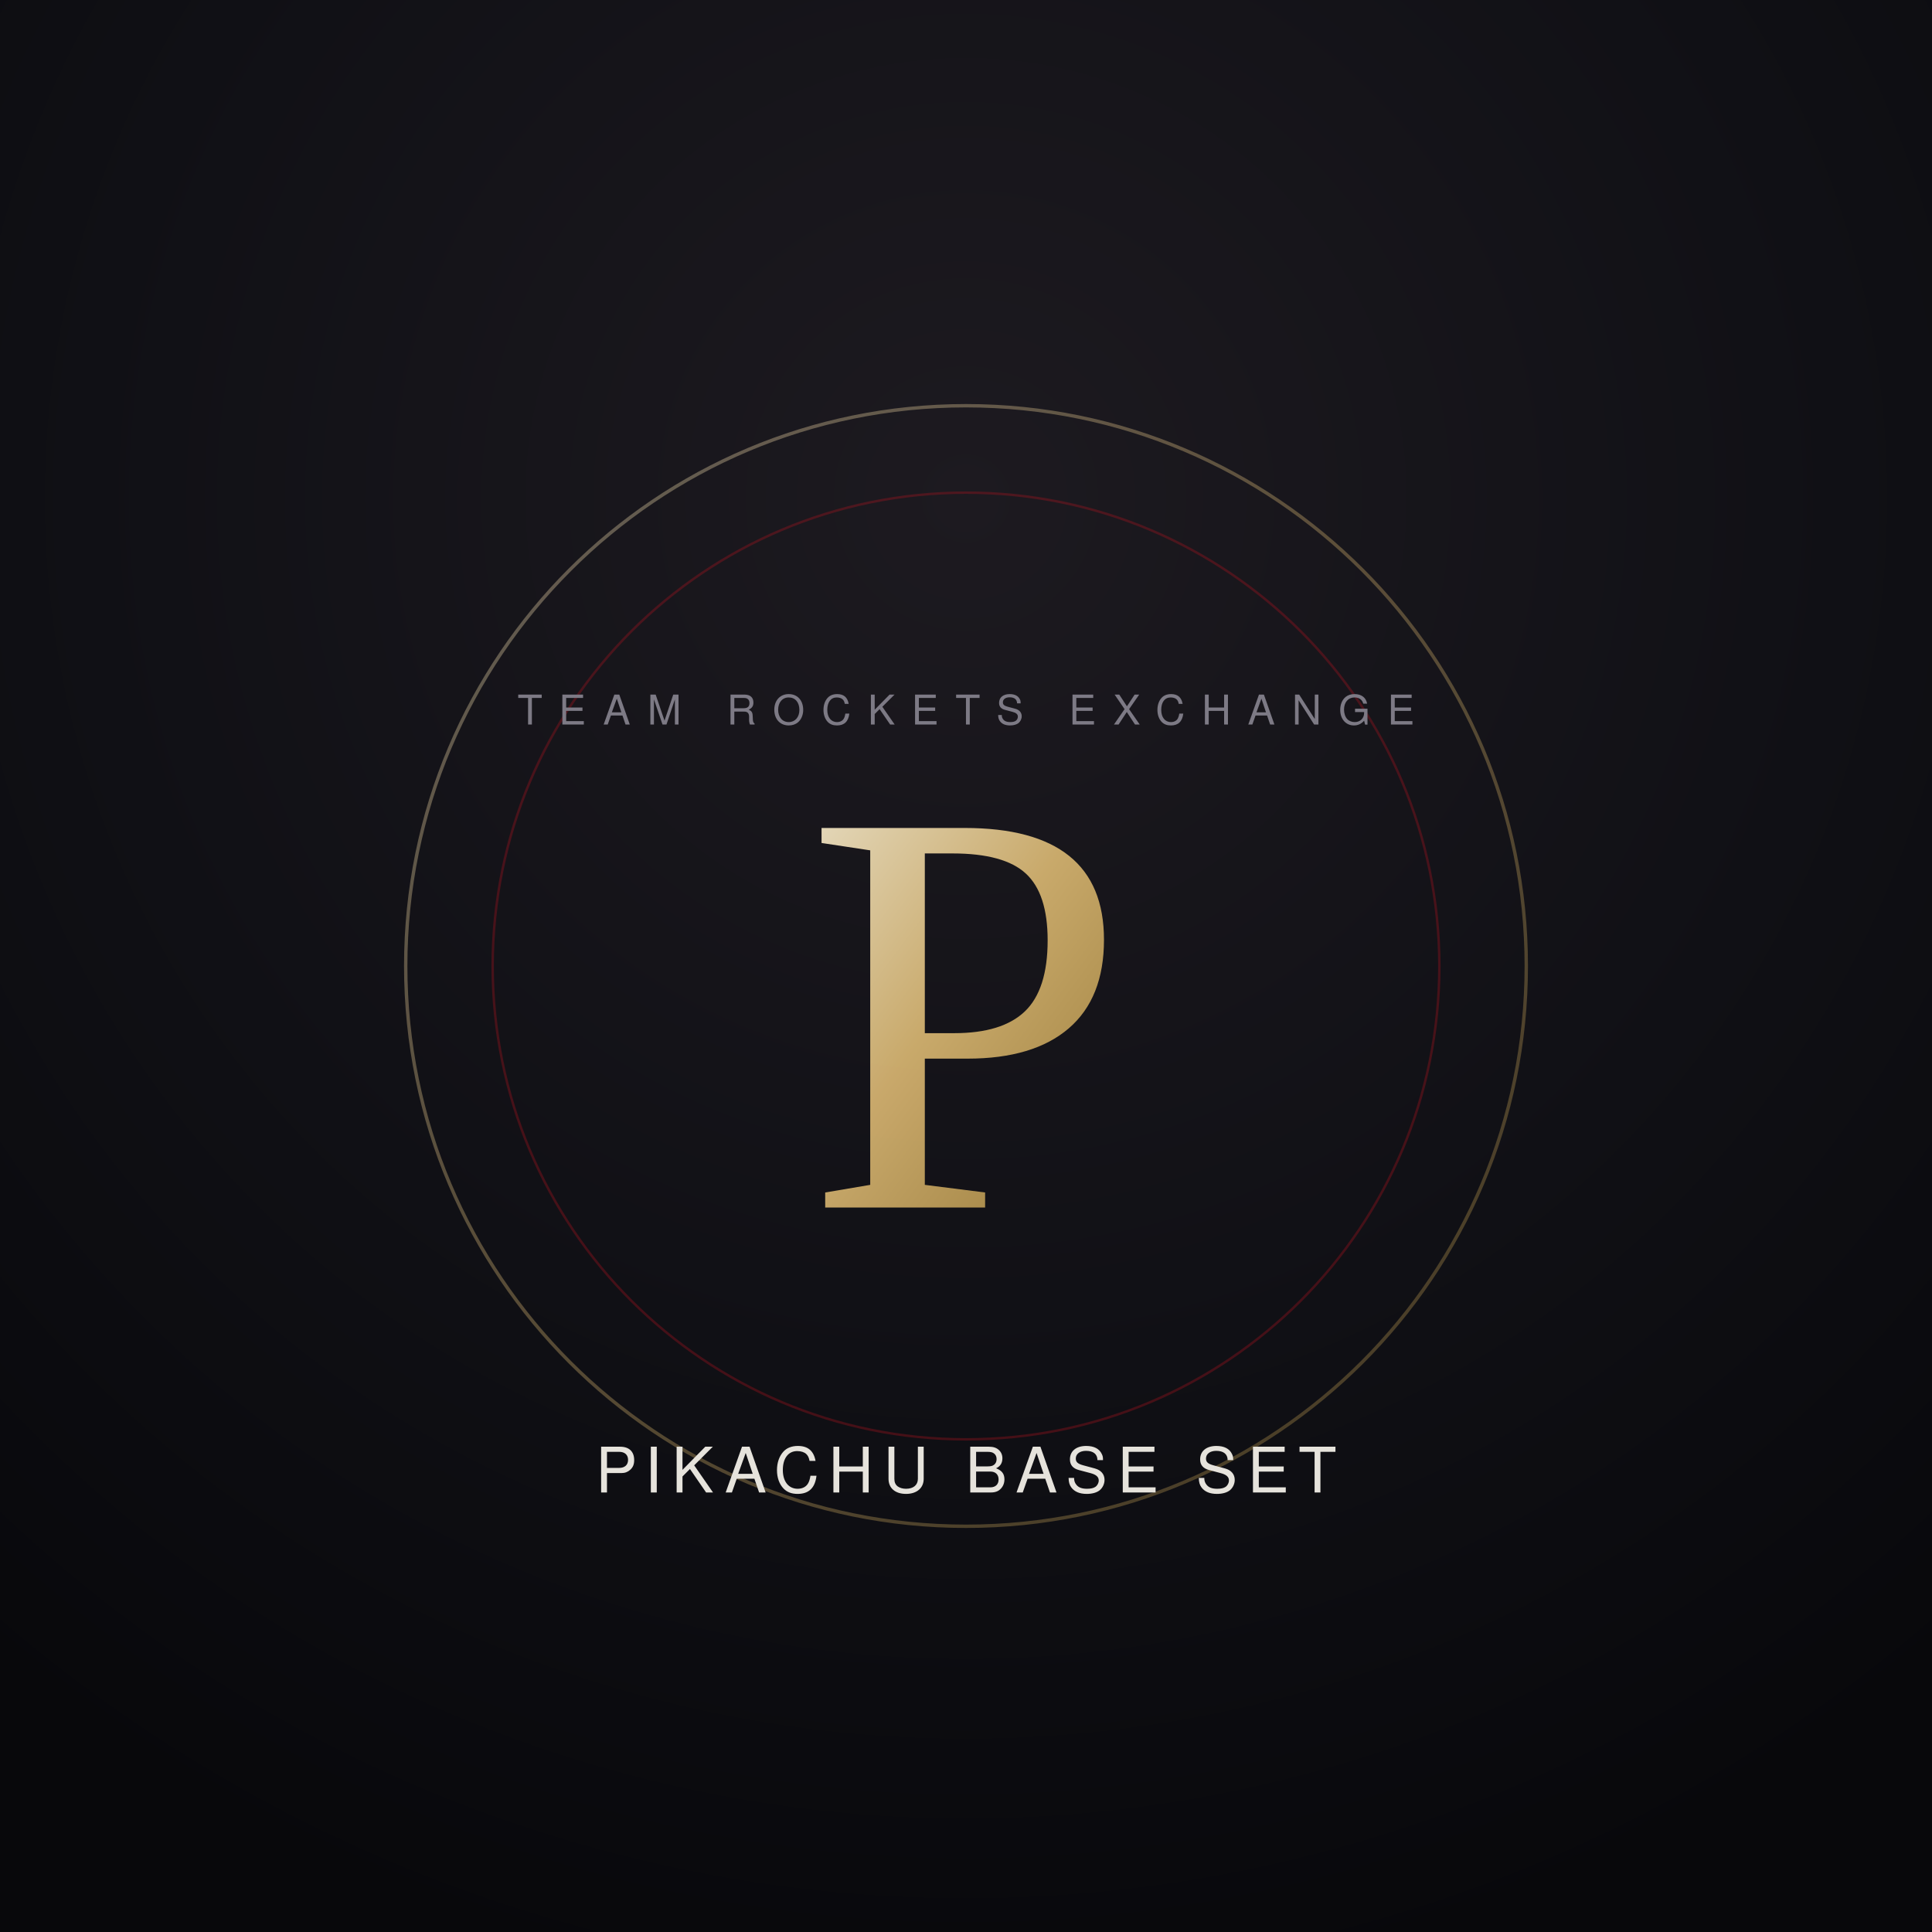
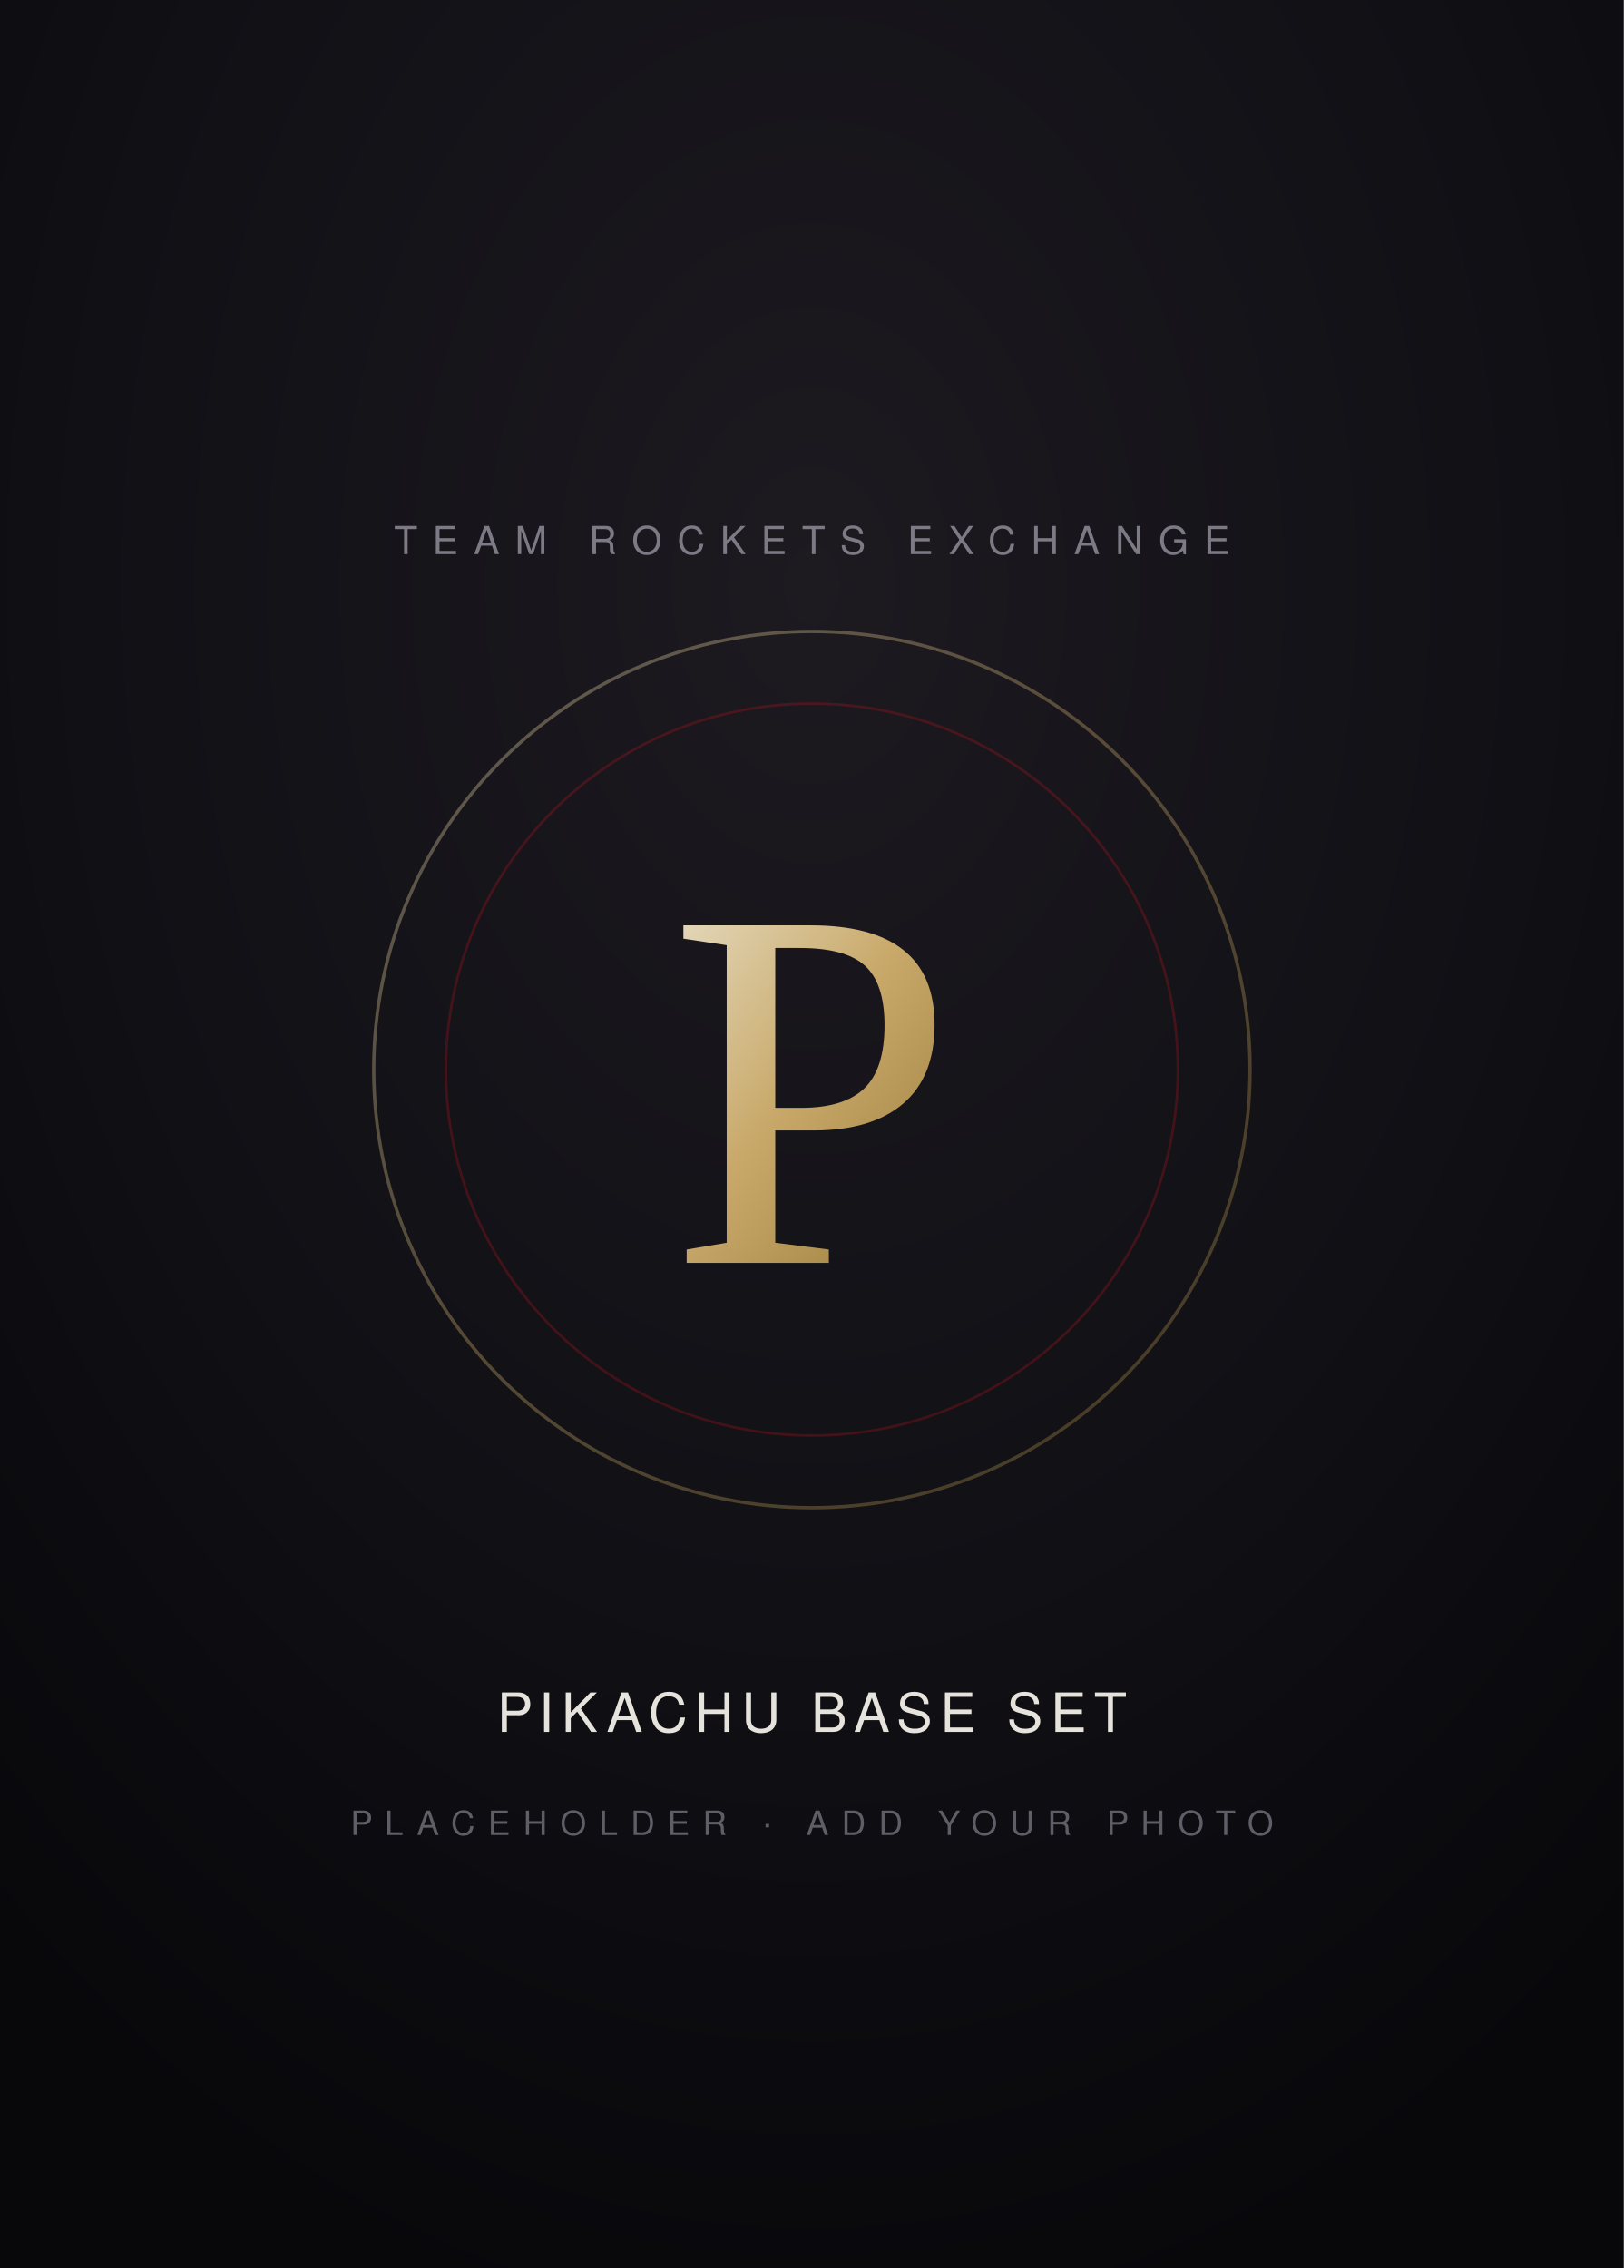
- <svg xmlns="http://www.w3.org/2000/svg" viewBox="0 0 800 800" width="800" height="800">
+ <svg xmlns="http://www.w3.org/2000/svg" viewBox="0 0 630 880" width="630" height="880">
  <defs>
    <radialGradient id="bg" cx="50%" cy="26%" r="78%">
      <stop offset="0%" stop-color="#1d1a20" />
      <stop offset="58%" stop-color="#101015" />
      <stop offset="100%" stop-color="#08080b" />
    </radialGradient>
    <linearGradient id="gold" x1="0%" y1="0%" x2="100%" y2="100%">
      <stop offset="0%" stop-color="#f4e6c4" />
      <stop offset="45%" stop-color="#d8b672" />
      <stop offset="100%" stop-color="#a8873f" />
    </linearGradient>
  </defs>
-   <rect width="800" height="800" fill="url(#bg)" />
-   <circle cx="400" cy="400" r="232" fill="none" stroke="url(#gold)" stroke-opacity=".36" stroke-width="1.4" />
-   <circle cx="400" cy="400" r="196" fill="none" stroke="#c1121f" stroke-opacity=".3" stroke-width="1" />
-   <text x="400" y="300" text-anchor="middle" font-family="Helvetica,Arial,sans-serif" font-size="17" letter-spacing="7" fill="#7d7a85">TEAM ROCKETS EXCHANGE</text>
-   <text x="400" y="500" text-anchor="middle" font-family="Georgia,'Times New Roman',serif" font-size="240" fill="url(#gold)" fill-opacity=".92">P</text>
-   <text x="400" y="618" text-anchor="middle" font-family="Helvetica,Arial,sans-serif" font-size="26" letter-spacing="4" fill="#e6e3dc">PIKACHU BASE SET</text>
+   <rect width="630" height="880" fill="url(#bg)" />
+   <circle cx="315" cy="415" r="170" fill="none" stroke="url(#gold)" stroke-opacity=".34" stroke-width="1.3" />
+   <circle cx="315" cy="415" r="142" fill="none" stroke="#c1121f" stroke-opacity=".28" stroke-width="1" />
+   <text x="315" y="215" text-anchor="middle" font-family="Helvetica,Arial,sans-serif" font-size="15" letter-spacing="6" fill="#7d7a85">TEAM ROCKETS EXCHANGE</text>
+   <text x="315" y="490" text-anchor="middle" font-family="Georgia,'Times New Roman',serif" font-size="200" fill="url(#gold)" fill-opacity=".92">P</text>
+   <text x="315" y="672" text-anchor="middle" font-family="Helvetica,Arial,sans-serif" font-size="21" letter-spacing="3" fill="#e6e3dc">PIKACHU BASE SET</text>
+   <text x="315" y="712" text-anchor="middle" font-family="Helvetica,Arial,sans-serif" font-size="13" letter-spacing="5" fill="#5f5d66">PLACEHOLDER · ADD YOUR PHOTO</text>
</svg>
